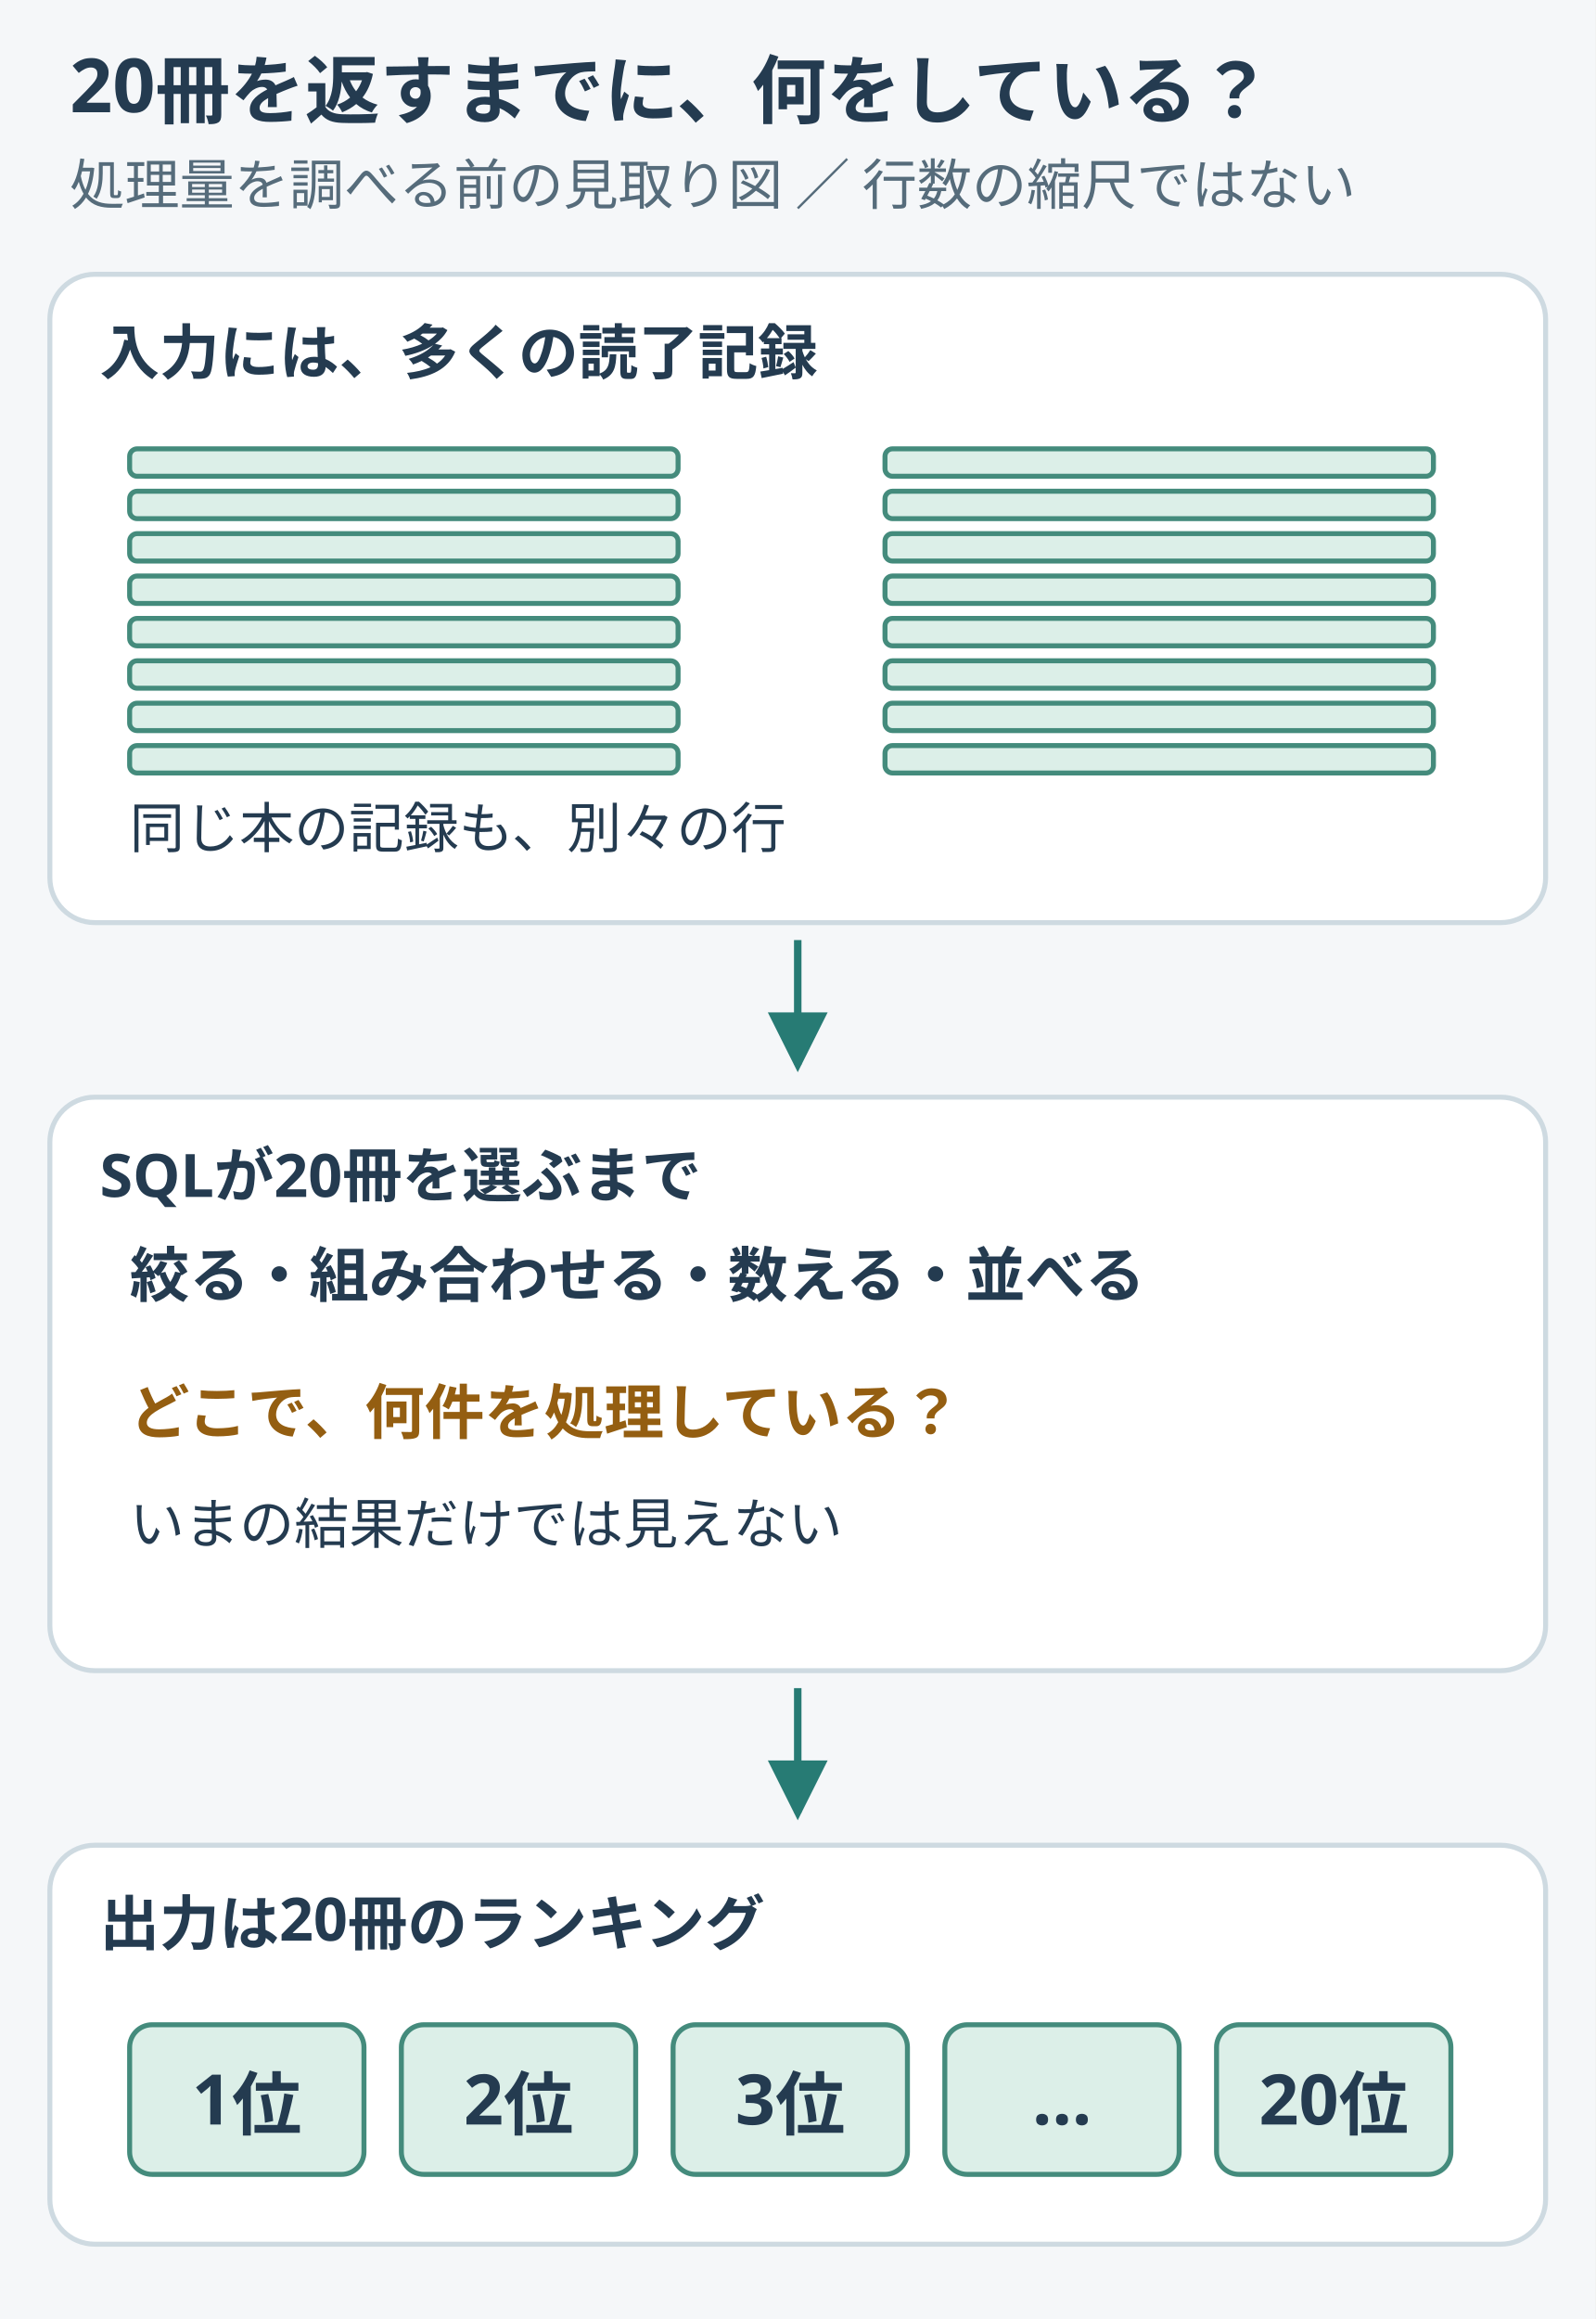
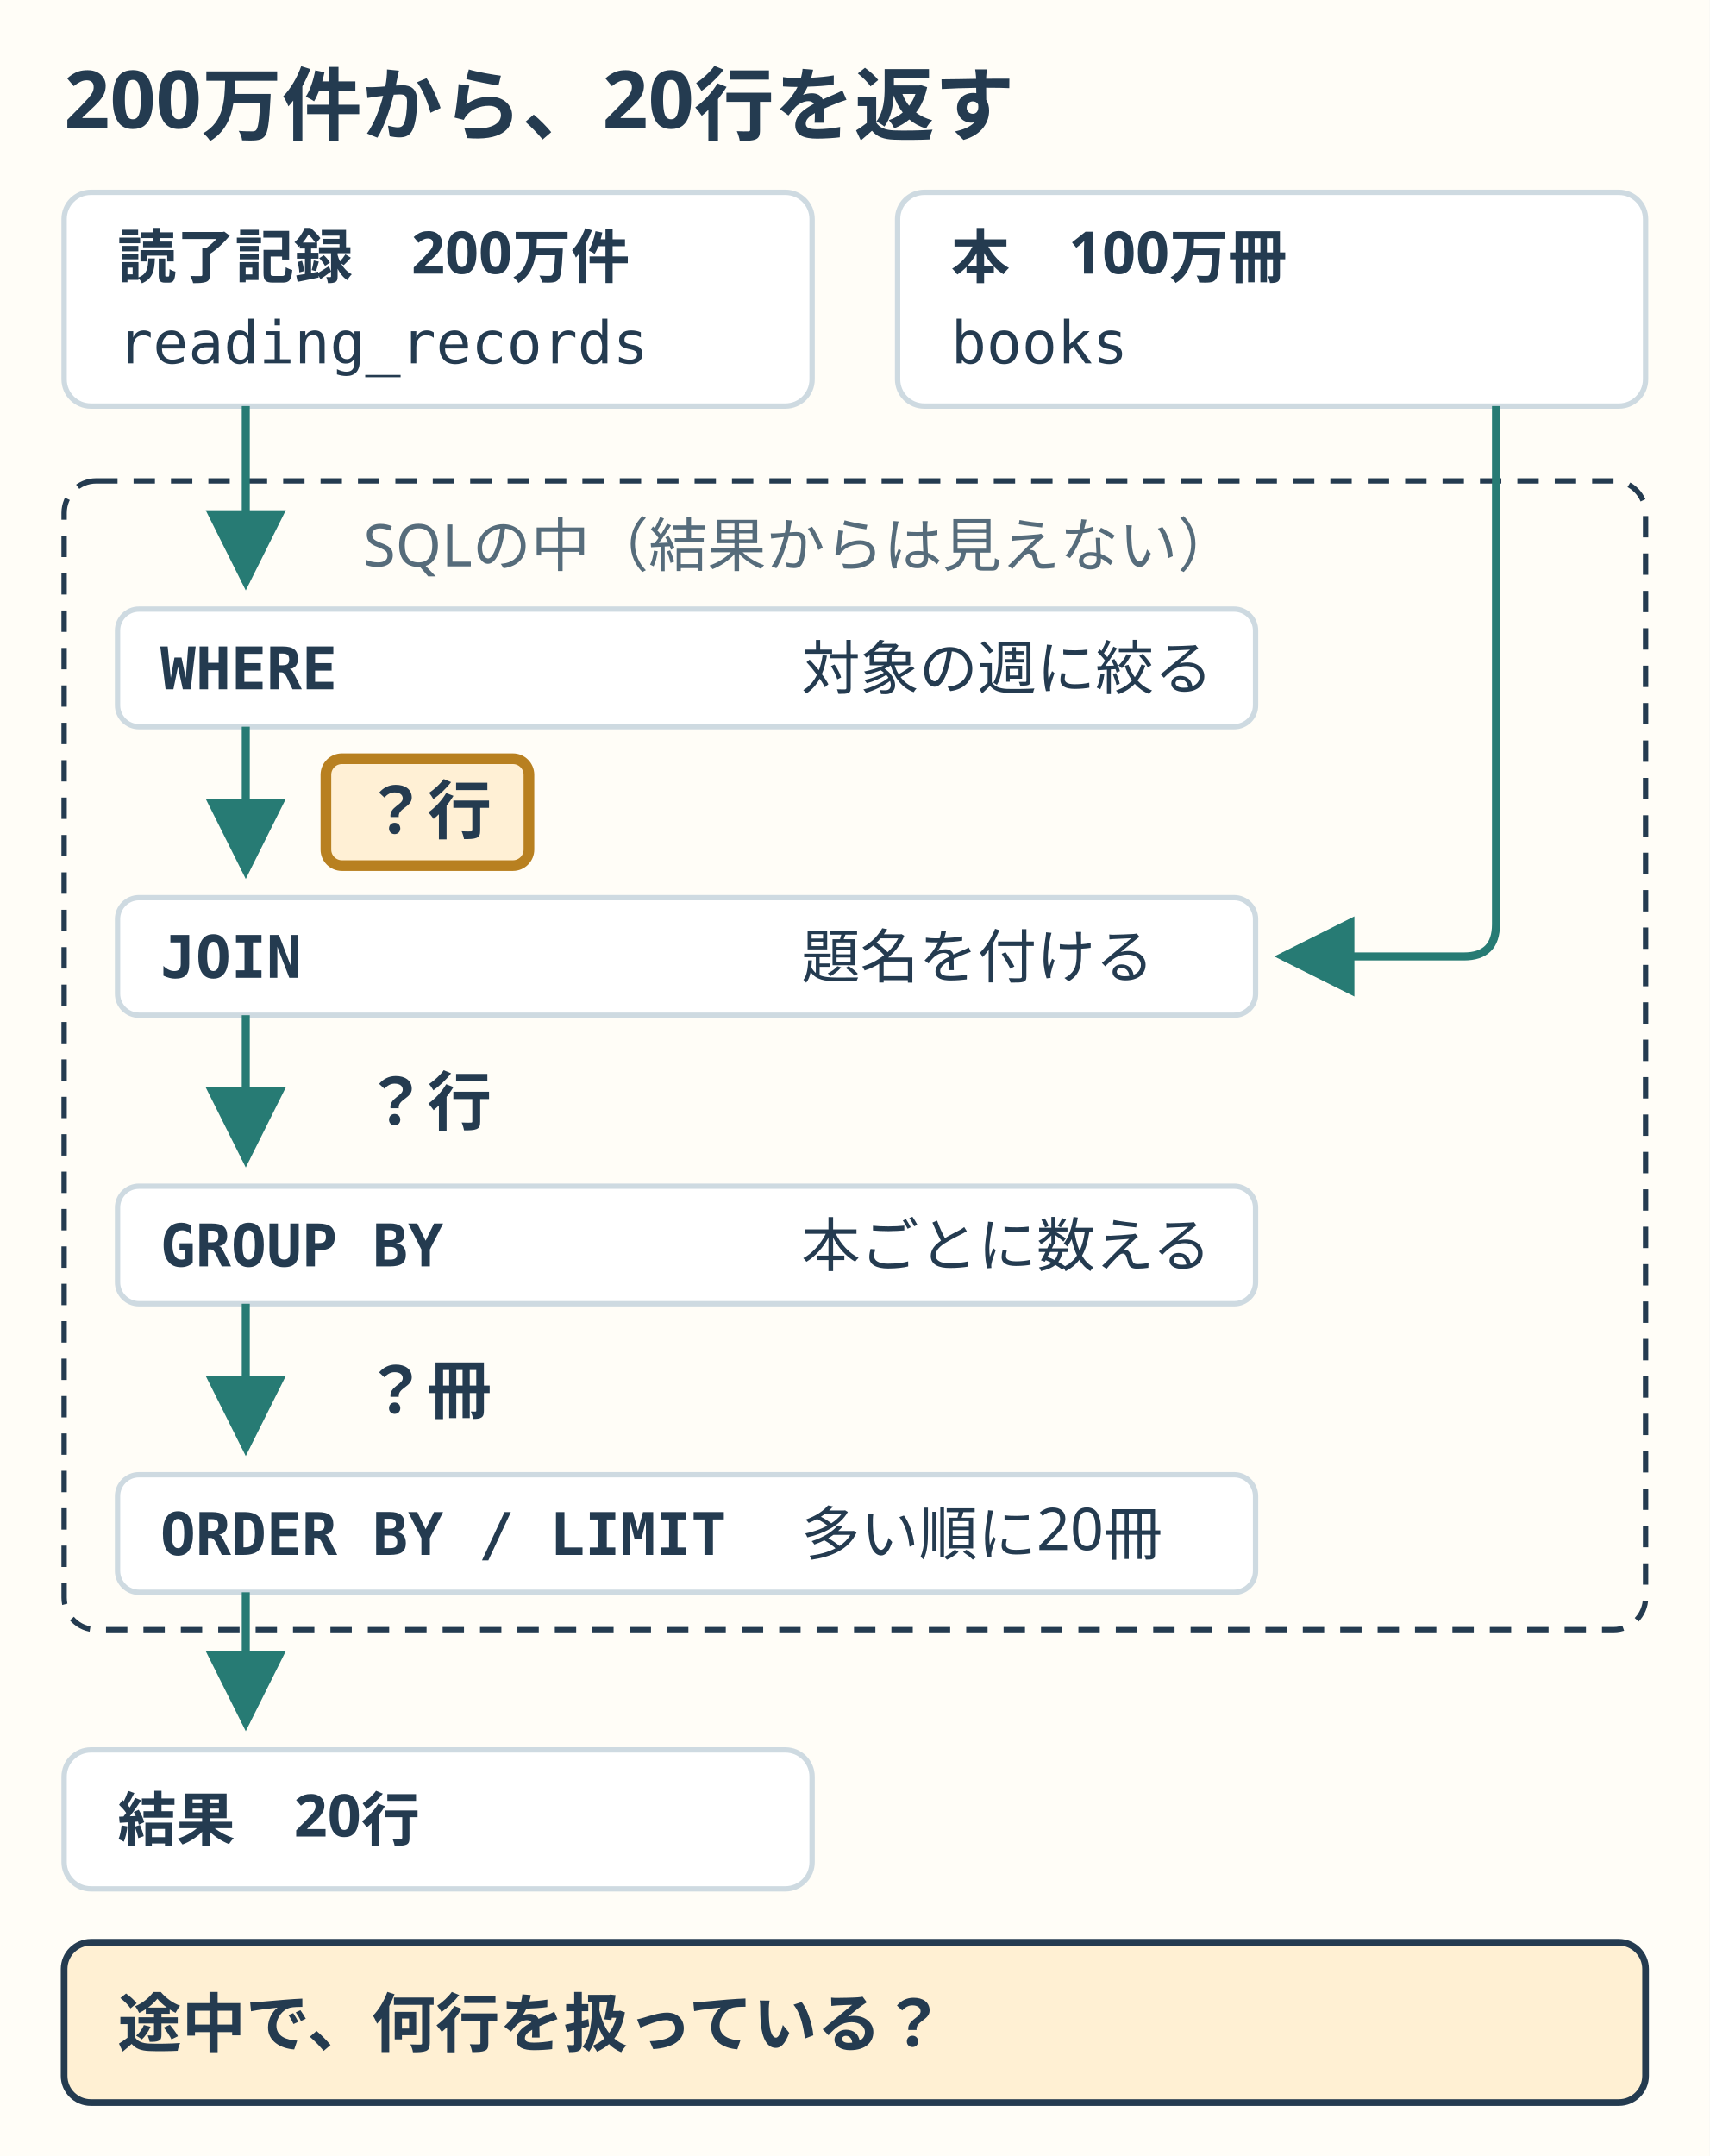
- <svg xmlns="http://www.w3.org/2000/svg" width="640" height="930" viewBox="0 0 640 930" role="img" aria-labelledby="title description">
+ <svg xmlns="http://www.w3.org/2000/svg" width="640" height="807" viewBox="0 0 640 807" role="img" aria-labelledby="title">
  <defs>
-     <marker id="a" markerWidth="8" markerHeight="8" refX="7" refY="4" orient="auto">
-       <path d="M0 0L8 4L0 8" fill="#277b74" />
+     <marker id="flow" markerWidth="10" markerHeight="10" refX="9" refY="5" orient="auto">
+       <path d="M0 0L10 5L0 10z" fill="#277b74" />
+     </marker>
+     <marker id="req" markerWidth="10" markerHeight="10" refX="9" refY="5" orient="auto">
+       <path d="M0 0L10 5L0 10" fill="none" stroke="#945e11" stroke-width="2" />
+     </marker>
+     <marker id="ref" markerWidth="9" markerHeight="9" refX="8" refY="4.5" orient="auto">
+       <path d="M0 0L9 4.5L0 9z" fill="#7d93a3" />
    </marker>
  </defs>
  <style>
- text{font-family:"Hiragino Sans","Noto Sans JP",sans-serif;font-size:24px;fill:#243b50} .title{font-size:30px;font-weight:700} .bold{font-weight:700} .small{font-size:22px} .muted{fill:#566c7b;font-size:22px} .value{font-size:28px;font-weight:700} .teal{fill:#176e65;font-weight:700} .orange{fill:#945e11;font-weight:700}
- .panel{fill:#fff;stroke:#cedae1;stroke-width:2} .box{fill:#ecf2f8;stroke:#a7bdcc;stroke-width:2} .memory{fill:#eaf6f1;stroke:#6d9f94;stroke-width:2} .card{fill:#dcefe8;stroke:#448b7c;stroke-width:2} .hot{fill:#fff0d5;stroke:#b88020;stroke-width:3} .paper{fill:#fff;stroke:#b2c5cc;stroke-width:1.5} .ghost{fill:#f5f7f9;stroke:#b5c2cc;stroke-width:2;stroke-dasharray:6 5} .edge{fill:none;stroke:#92a7b5;stroke-width:2.5} .arrow{fill:none;stroke:#277b74;stroke-width:3;marker-end:url(#a)}
- </style>
-   <rect width="640" height="930" fill="#f5f7f9" />
-   <text x="28" y="45" class="title" text-anchor="start">20冊を返すまでに、何をしている？</text>
-   <text x="28" y="82" class="muted" text-anchor="start">処理量を調べる前の見取り図 ／ 行数の縮尺ではない</text>
-   <g id="diagram">
-     <rect x="20" y="110" width="600" height="260" rx="18" class="panel" />
-     <text x="40" y="150" class="bold" text-anchor="start">入力には、多くの読了記録</text>
-     <rect x="52" y="180" width="220" height="11" rx="3" class="card" />
-     <rect x="52" y="197" width="220" height="11" rx="3" class="card" />
-     <rect x="52" y="214" width="220" height="11" rx="3" class="card" />
-     <rect x="52" y="231" width="220" height="11" rx="3" class="card" />
-     <rect x="52" y="248" width="220" height="11" rx="3" class="card" />
-     <rect x="52" y="265" width="220" height="11" rx="3" class="card" />
-     <rect x="52" y="282" width="220" height="11" rx="3" class="card" />
-     <rect x="52" y="299" width="220" height="11" rx="3" class="card" />
-     <rect x="355" y="180" width="220" height="11" rx="3" class="card" />
-     <rect x="355" y="197" width="220" height="11" rx="3" class="card" />
-     <rect x="355" y="214" width="220" height="11" rx="3" class="card" />
-     <rect x="355" y="231" width="220" height="11" rx="3" class="card" />
-     <rect x="355" y="248" width="220" height="11" rx="3" class="card" />
-     <rect x="355" y="265" width="220" height="11" rx="3" class="card" />
-     <rect x="355" y="282" width="220" height="11" rx="3" class="card" />
-     <rect x="355" y="299" width="220" height="11" rx="3" class="card" />
-     <text x="52" y="340" class="small" text-anchor="start">同じ本の記録も、別々の行</text>
-     <path d="M320 377 L320 427" class="arrow" />
-     <rect x="20" y="440" width="600" height="230" rx="18" class="panel" />
-     <text x="40" y="480" class="bold" text-anchor="start">SQLが20冊を選ぶまで</text>
-     <text x="52" y="520" class="bold" text-anchor="start">絞る・組み合わせる・数える・並べる</text>
-     <text x="52" y="575" class="orange" text-anchor="start">どこで、何件を処理している？</text>
-     <text x="52" y="619" class="small" text-anchor="start">いまの結果だけでは見えない</text>
-     <path d="M320 677 L320 727" class="arrow" />
-     <rect x="20" y="740" width="600" height="160" rx="18" class="panel" />
-     <text x="40" y="780" class="bold" text-anchor="start">出力は20冊のランキング</text>
-     <rect x="52" y="812" width="94" height="60" rx="9" class="card" />
-     <text x="99.0" y="852.0" class="value" text-anchor="middle">1位</text>
-     <rect x="161" y="812" width="94" height="60" rx="9" class="card" />
-     <text x="208.0" y="852.0" class="value" text-anchor="middle">2位</text>
-     <rect x="270" y="812" width="94" height="60" rx="9" class="card" />
-     <text x="317.0" y="852.0" class="value" text-anchor="middle">3位</text>
-     <rect x="379" y="812" width="94" height="60" rx="9" class="card" />
-     <text x="426.0" y="852.0" class="value" text-anchor="middle">…</text>
-     <rect x="488" y="812" width="94" height="60" rx="9" class="card" />
-     <text x="535.0" y="852.0" class="value" text-anchor="middle">20位</text>
+ text{font-family:"Hiragino Sans","Noto Sans JP",sans-serif;font-size:24px;fill:#243b50}
+ .h{font-size:30px;font-weight:700}.b{font-weight:700}.s{font-size:22px}.m{font-size:22px;fill:#566c7b}
+ .mono{font-family:ui-monospace,Menlo,monospace;font-size:22px}.tag{font-size:22px;font-weight:700;fill:#fff}
+ .teal{fill:#176e65}.brown{fill:#945e11}.real{fill:#176e65}.model{fill:#566c7b}
+ .panel{fill:#fff;stroke:#cedae1;stroke-width:2}.node{fill:#ecf2f8;stroke:#56738a;stroke-width:2}
+ .row{fill:#fff;stroke:#448b7c;stroke-width:2}.match{fill:#fff;stroke:#176e65;stroke-width:4}
+ .page{fill:#f7fbf9;stroke:#6d9f94;stroke-width:2}.ipage{fill:#f4f6f8;stroke:#6b7f8e;stroke-width:2}
+ .band{fill:#d5dde3;stroke:#92a7b5;stroke-width:2}.skip{fill:none;stroke:#b5c2cc;stroke-width:2;stroke-dasharray:6 5}
+ .hot{fill:#fff0d5;stroke:#b88020;stroke-width:4}.ghost{fill:#f5f7f9;stroke:#b5c2cc;stroke-width:2;stroke-dasharray:6 5}
+ .flow{fill:none;stroke:#277b74;stroke-width:3;marker-end:url(#flow)}.req{fill:none;stroke:#945e11;stroke-width:3;stroke-dasharray:8 6;marker-end:url(#req)}
+ .ref{fill:none;stroke:#7d93a3;stroke-width:2;marker-end:url(#ref)}.step{fill:#fff;stroke:#243b50;stroke-width:2.5}
+ .spine{fill:#e9f3f4;stroke:#243b50;stroke-width:1.5}
+ .work{fill:#fff;stroke:#56738a;stroke-width:2;stroke-dasharray:8 5}.val{fill:#dcefe8;stroke:#448b7c;stroke-width:2}.buffer{fill:#eaf6f1;stroke:#6d9f94;stroke-width:2}
+ .route{fill:#f4f6f8;stroke:#243b50;stroke-width:3}.leader{fill:none;stroke:#56738a;stroke-width:2}
+   </style>
+   <rect width="640" height="807" fill="#fffdf7" />
+   <text x="24" y="48" class="h">200万件から、20行を返す</text>
+   <g id="inputs">
+     <rect x="24" y="72" width="280" height="80" rx="10" class="panel" />
+     <text x="44" y="104" class="s b">読了記録　200万件</text>
+     <text x="44" y="136" class="mono">reading_records</text>
+     <rect x="336" y="72" width="280" height="80" rx="10" class="panel" />
+     <text x="356" y="104" class="s b">本　100万冊</text>
+     <text x="356" y="136" class="mono">books</text>
  </g>
+   <g id="sql">
+     <rect x="24" y="180" width="592" height="430" rx="12" fill="none" stroke="#243b50" stroke-width="2" stroke-dasharray="8 6" />
+     <text x="136" y="212" class="m">SQLの中（結果からは見えない）</text>
+     <rect x="44" y="228" width="426" height="44" rx="8" class="panel" />
+     <text x="60" y="258" class="mono b">WHERE</text>
+     <text x="300" y="258" class="s">対象の週に絞る</text>
+     <rect x="44" y="336" width="426" height="44" rx="8" class="panel" />
+     <text x="60" y="366" class="mono b">JOIN</text>
+     <text x="300" y="366" class="s">題名を付ける</text>
+     <rect x="44" y="444" width="426" height="44" rx="8" class="panel" />
+     <text x="60" y="474" class="mono b">GROUP BY</text>
+     <text x="300" y="474" class="s">本ごとに数える</text>
+     <rect x="44" y="552" width="426" height="44" rx="8" class="panel" />
+     <text x="60" y="582" class="mono b">ORDER BY / LIMIT</text>
+     <text x="300" y="582" class="s">多い順に20冊</text>
+   </g>
+   <g id="counts">
+     <rect x="122" y="284" width="76" height="40" rx="6" class="hot" />
+     <text x="136" y="312" class="b">？行</text>
+     <text x="136" y="421" class="b">？行</text>
+     <text x="136" y="529" class="b">？冊</text>
+   </g>
+   <g id="result">
+     <rect x="24" y="655" width="280" height="52" rx="10" class="panel" />
+     <text x="44" y="689" class="s b">結果　20行</text>
+   </g>
+   <g id="flows">
+     <path d="M92 152 V218" class="flow" />
+     <path d="M560 152 V346 Q560 358 548 358 H480" class="flow" />
+     <path d="M92 272 V326" class="flow" />
+     <path d="M92 380 V434" class="flow" />
+     <path d="M92 488 V542" class="flow" />
+     <path d="M92 596 V645" class="flow" />
+   </g>
+   <rect x="24" y="727" width="592" height="60" rx="10" fill="#fff0d3" stroke="#243b50" stroke-width="2.5" />
+   <text x="44" y="766" class="b">途中で、何行を扱っている？</text>
</svg>
